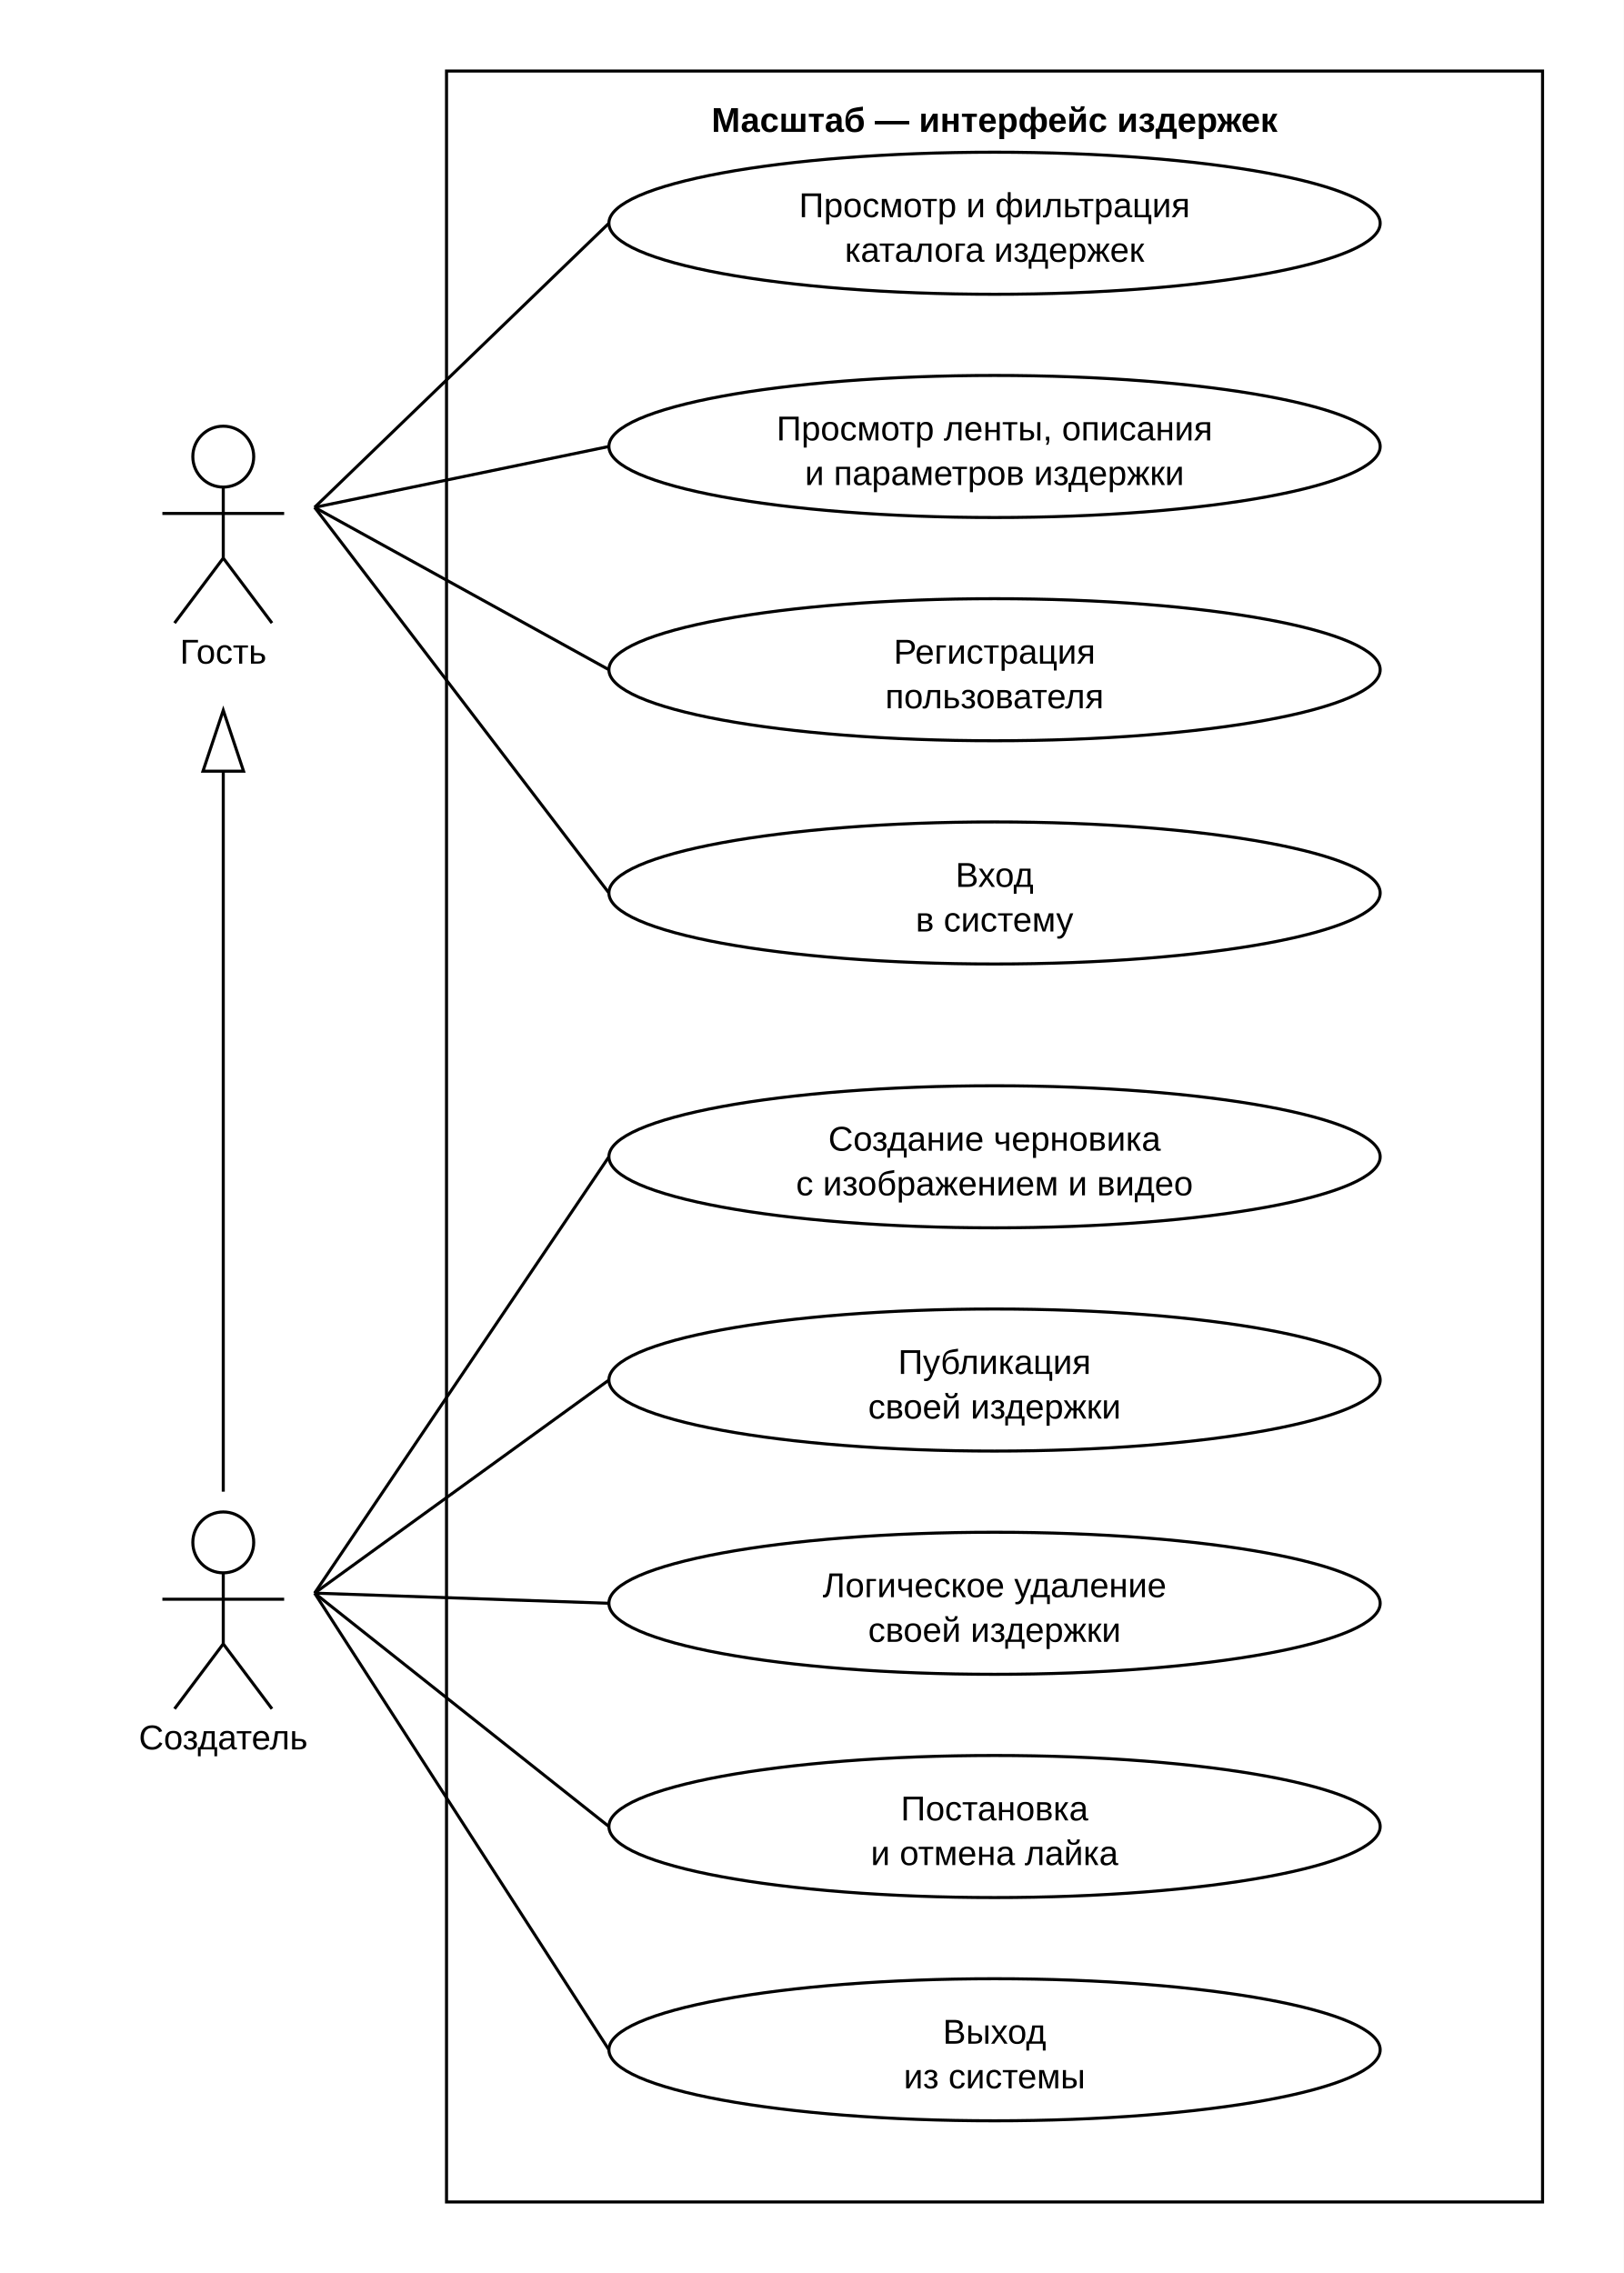
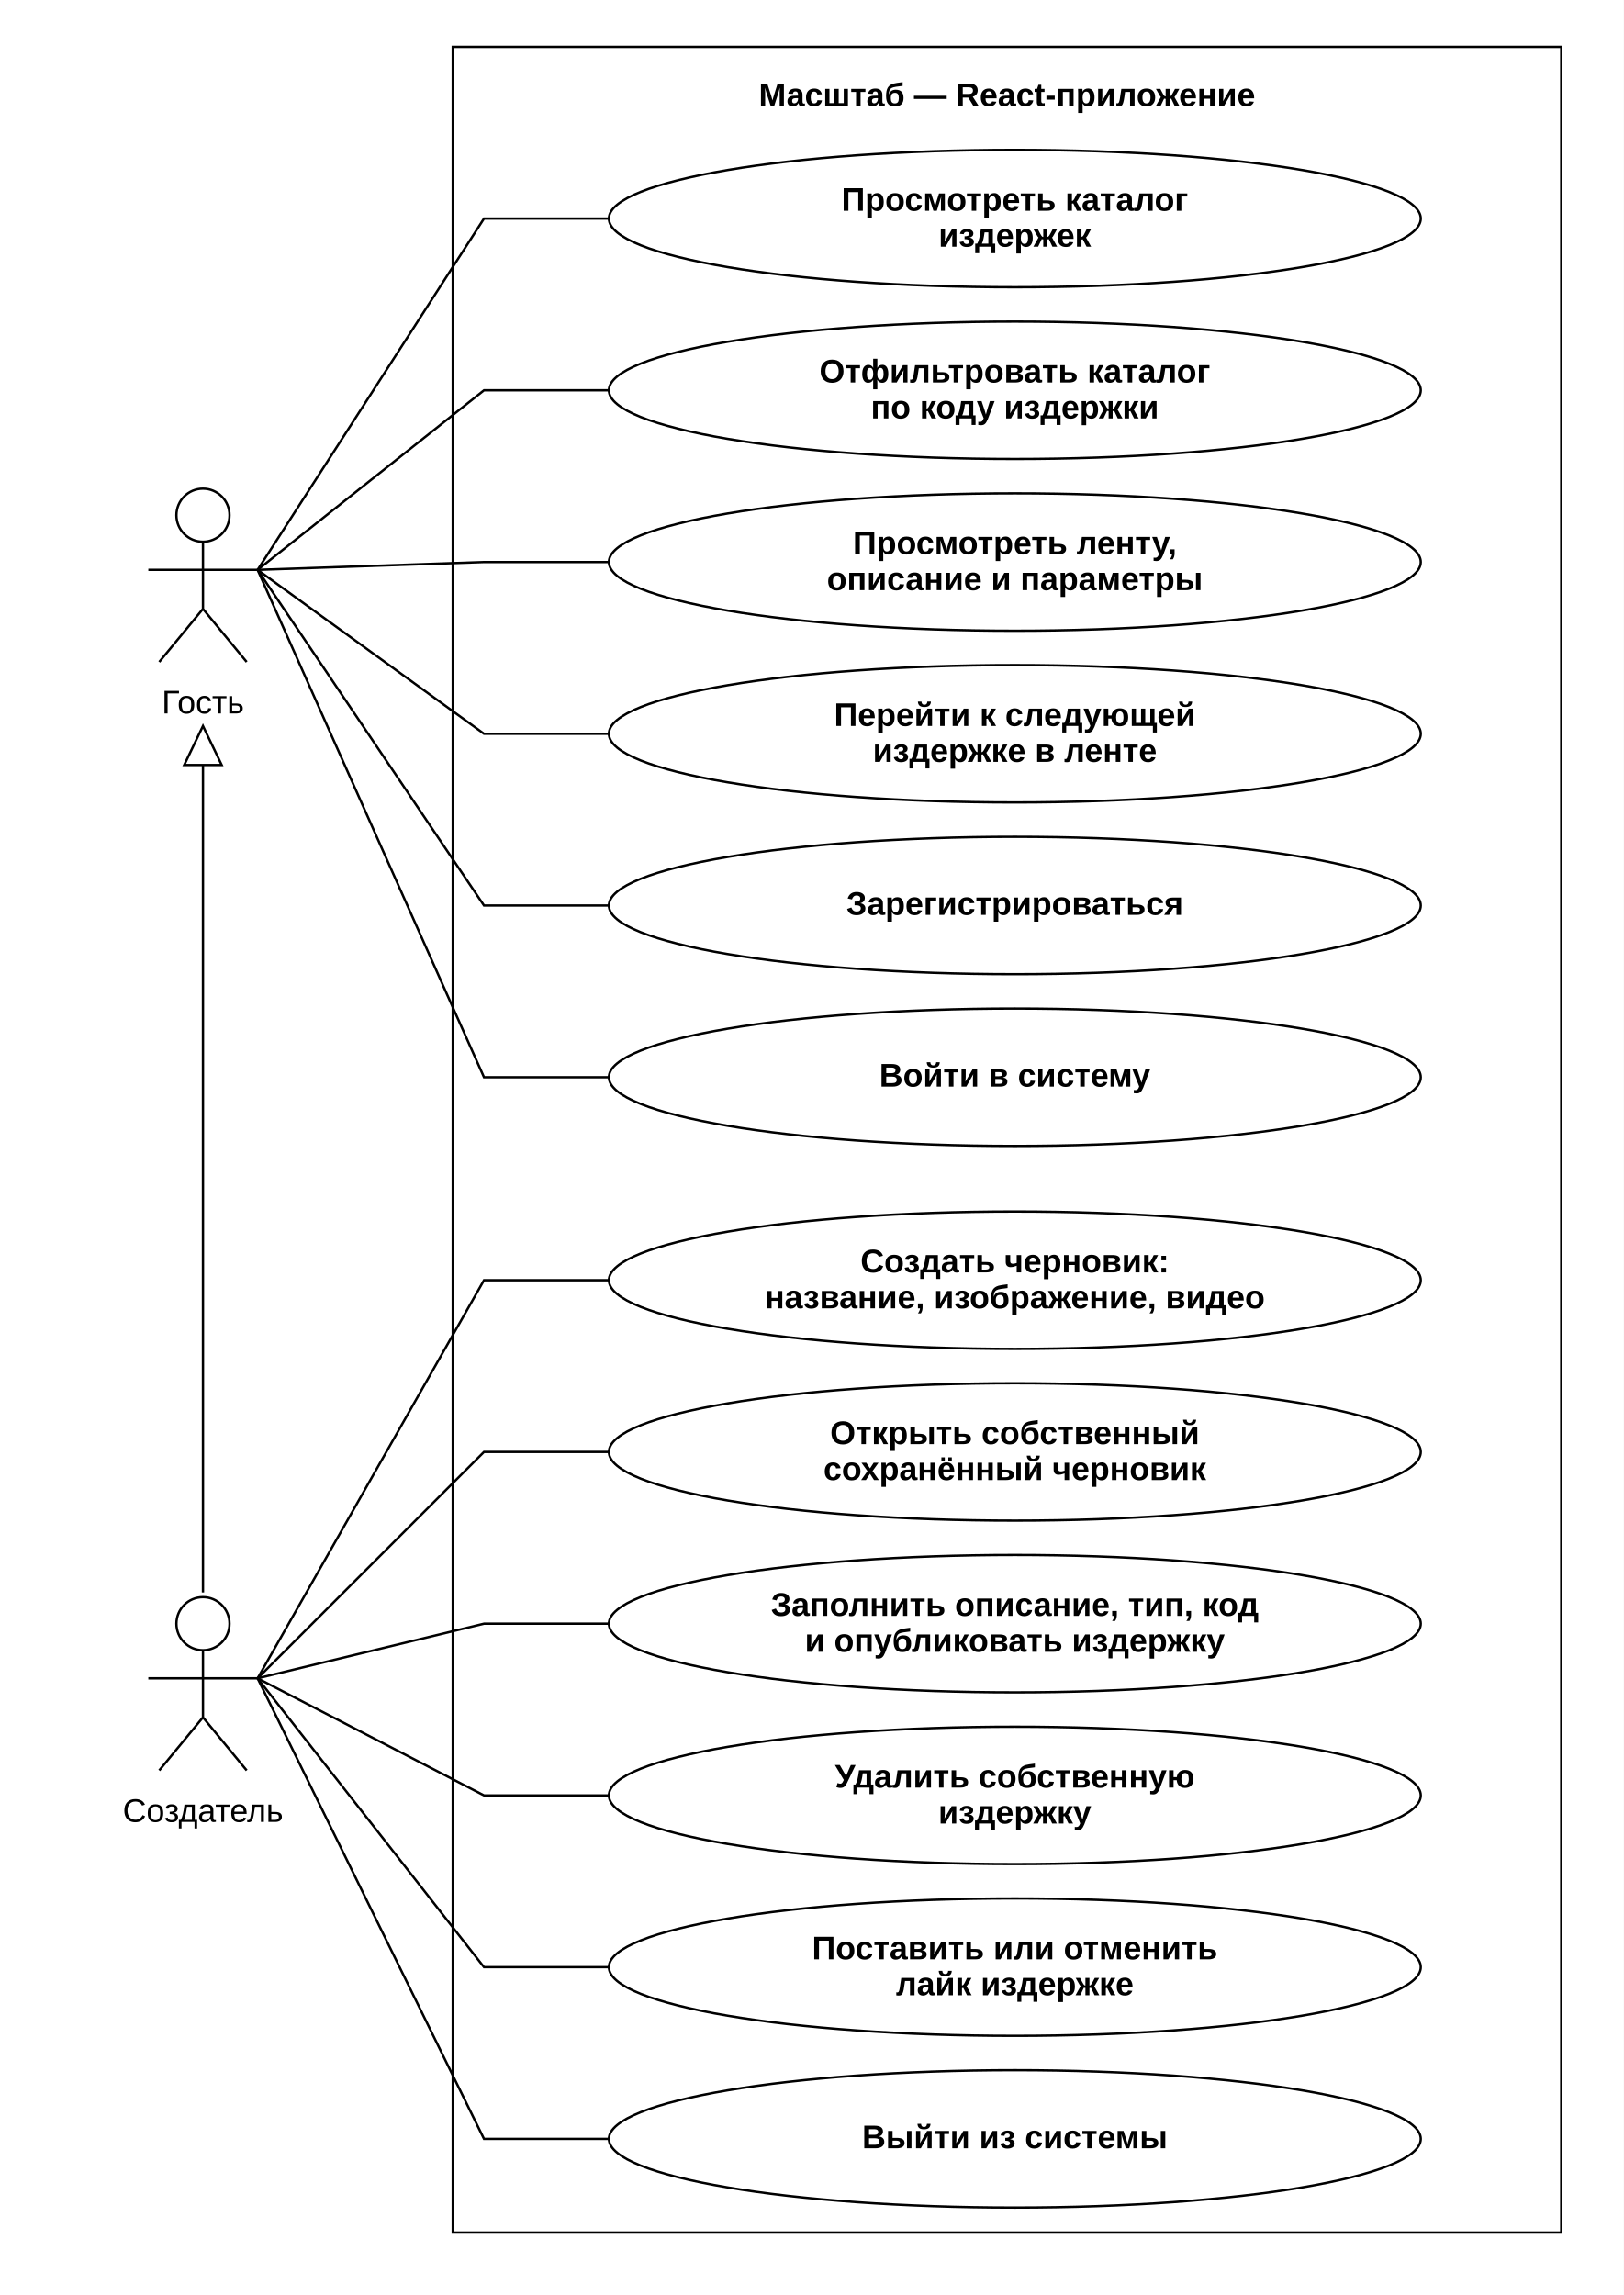
- <svg xmlns="http://www.w3.org/2000/svg" width="800" height="1120" viewBox="0 0 800 1120">
-   <rect width="800" height="1120" fill="white" />
-   <g font-family="Arial" font-size="17" fill="white" stroke="black" stroke-width="1.5">
-     <rect x="220" y="35" width="540" height="1050" />
-     <text x="490" y="65" fill="black" stroke="none" text-anchor="middle" font-weight="bold">Масштаб — интерфейс издержек</text>
-     <circle cx="110" cy="225" r="15" />
-     <path d="M110 240 v35 m-30 -22 h60 m-30 22 l-24 32 m24 -32 l24 32" fill="none" />
-     <text x="110" y="327" fill="black" stroke="none" text-anchor="middle">Гость</text>
-     <circle cx="110" cy="760" r="15" />
-     <path d="M110 775 v35 m-30 -22 h60 m-30 22 l-24 32 m24 -32 l24 32" fill="none" />
-     <text x="110" y="862" fill="black" stroke="none" text-anchor="middle">Создатель</text>
-     <line x1="155" y1="250" x2="300" y2="110" />
-     <ellipse cx="490" cy="110" rx="190" ry="35" />
-     <text x="490" y="107" text-anchor="middle" fill="black" stroke="none">Просмотр и фильтрация</text>
-     <text x="490" y="129" text-anchor="middle" fill="black" stroke="none">каталога издержек</text>
-     <line x1="155" y1="250" x2="300" y2="220" />
-     <ellipse cx="490" cy="220" rx="190" ry="35" />
-     <text x="490" y="217" text-anchor="middle" fill="black" stroke="none">Просмотр ленты, описания</text>
-     <text x="490" y="239" text-anchor="middle" fill="black" stroke="none">и параметров издержки</text>
-     <line x1="155" y1="250" x2="300" y2="330" />
-     <ellipse cx="490" cy="330" rx="190" ry="35" />
-     <text x="490" y="327" text-anchor="middle" fill="black" stroke="none">Регистрация</text>
-     <text x="490" y="349" text-anchor="middle" fill="black" stroke="none">пользователя</text>
-     <line x1="155" y1="250" x2="300" y2="440" />
-     <ellipse cx="490" cy="440" rx="190" ry="35" />
-     <text x="490" y="437" text-anchor="middle" fill="black" stroke="none">Вход</text>
-     <text x="490" y="459" text-anchor="middle" fill="black" stroke="none">в систему</text>
-     <line x1="155" y1="785" x2="300" y2="570" />
-     <ellipse cx="490" cy="570" rx="190" ry="35" />
-     <text x="490" y="567" text-anchor="middle" fill="black" stroke="none">Создание черновика</text>
-     <text x="490" y="589" text-anchor="middle" fill="black" stroke="none">с изображением и видео</text>
-     <line x1="155" y1="785" x2="300" y2="680" />
-     <ellipse cx="490" cy="680" rx="190" ry="35" />
-     <text x="490" y="677" text-anchor="middle" fill="black" stroke="none">Публикация</text>
-     <text x="490" y="699" text-anchor="middle" fill="black" stroke="none">своей издержки</text>
-     <line x1="155" y1="785" x2="300" y2="790" />
-     <ellipse cx="490" cy="790" rx="190" ry="35" />
-     <text x="490" y="787" text-anchor="middle" fill="black" stroke="none">Логическое удаление</text>
-     <text x="490" y="809" text-anchor="middle" fill="black" stroke="none">своей издержки</text>
-     <line x1="155" y1="785" x2="300" y2="900" />
-     <ellipse cx="490" cy="900" rx="190" ry="35" />
-     <text x="490" y="897" text-anchor="middle" fill="black" stroke="none">Постановка</text>
-     <text x="490" y="919" text-anchor="middle" fill="black" stroke="none">и отмена лайка</text>
-     <line x1="155" y1="785" x2="300" y2="1010" />
-     <ellipse cx="490" cy="1010" rx="190" ry="35" />
-     <text x="490" y="1007" text-anchor="middle" fill="black" stroke="none">Выход</text>
-     <text x="490" y="1029" text-anchor="middle" fill="black" stroke="none">из системы</text>
-     <path d="M110 735 V380" fill="none" />
-     <path d="M110 350 L100 380 L120 380 Z" />
+ <svg xmlns="http://www.w3.org/2000/svg" width="1040" height="1470" viewBox="0 0 1040 1470">
+   <rect width="1040" height="1470" fill="white" />
+   <g font-family="Arial" font-size="21" fill="white" stroke="black" stroke-width="1.5">
+     <rect x="290" y="30" width="710" height="1400" />
+     <text x="645" y="68" fill="black" stroke="none" text-anchor="middle" font-weight="bold">Масштаб — React-приложение</text>
+     <circle cx="130" cy="330" r="17" />
+     <path d="M130 347 v43 m-35 -25 h70 m-35 25 l-28 34 m28 -34 l28 34" fill="none" />
+     <text x="130" y="457" fill="black" stroke="none" text-anchor="middle">Гость</text>
+     <circle cx="130" cy="1040" r="17" />
+     <path d="M130 1057 v43 m-35 -25 h70 m-35 25 l-28 34 m28 -34 l28 34" fill="none" />
+     <text x="130" y="1167" fill="black" stroke="none" text-anchor="middle">Создатель</text>
+     <polyline points="165,365 310,140 390,140" fill="none" />
+     <ellipse cx="650" cy="140" rx="260" ry="44" />
+     <text x="650" y="135" text-anchor="middle" fill="black" stroke="none" font-weight="bold">Просмотреть каталог</text>
+     <text x="650" y="158" text-anchor="middle" fill="black" stroke="none" font-weight="bold">издержек</text>
+     <polyline points="165,365 310,250 390,250" fill="none" />
+     <ellipse cx="650" cy="250" rx="260" ry="44" />
+     <text x="650" y="245" text-anchor="middle" fill="black" stroke="none" font-weight="bold">Отфильтровать каталог</text>
+     <text x="650" y="268" text-anchor="middle" fill="black" stroke="none" font-weight="bold">по коду издержки</text>
+     <polyline points="165,365 310,360 390,360" fill="none" />
+     <ellipse cx="650" cy="360" rx="260" ry="44" />
+     <text x="650" y="355" text-anchor="middle" fill="black" stroke="none" font-weight="bold">Просмотреть ленту,</text>
+     <text x="650" y="378" text-anchor="middle" fill="black" stroke="none" font-weight="bold">описание и параметры</text>
+     <polyline points="165,365 310,470 390,470" fill="none" />
+     <ellipse cx="650" cy="470" rx="260" ry="44" />
+     <text x="650" y="465" text-anchor="middle" fill="black" stroke="none" font-weight="bold">Перейти к следующей</text>
+     <text x="650" y="488" text-anchor="middle" fill="black" stroke="none" font-weight="bold">издержке в ленте</text>
+     <polyline points="165,365 310,580 390,580" fill="none" />
+     <ellipse cx="650" cy="580" rx="260" ry="44" />
+     <text x="650" y="586" text-anchor="middle" fill="black" stroke="none" font-weight="bold">Зарегистрироваться</text>
+     <polyline points="165,365 310,690 390,690" fill="none" />
+     <ellipse cx="650" cy="690" rx="260" ry="44" />
+     <text x="650" y="696" text-anchor="middle" fill="black" stroke="none" font-weight="bold">Войти в систему</text>
+     <polyline points="165,1075 310,820 390,820" fill="none" />
+     <ellipse cx="650" cy="820" rx="260" ry="44" />
+     <text x="650" y="815" text-anchor="middle" fill="black" stroke="none" font-weight="bold">Создать черновик:</text>
+     <text x="650" y="838" text-anchor="middle" fill="black" stroke="none" font-weight="bold">название, изображение, видео</text>
+     <polyline points="165,1075 310,930 390,930" fill="none" />
+     <ellipse cx="650" cy="930" rx="260" ry="44" />
+     <text x="650" y="925" text-anchor="middle" fill="black" stroke="none" font-weight="bold">Открыть собственный</text>
+     <text x="650" y="948" text-anchor="middle" fill="black" stroke="none" font-weight="bold">сохранённый черновик</text>
+     <polyline points="165,1075 310,1040 390,1040" fill="none" />
+     <ellipse cx="650" cy="1040" rx="260" ry="44" />
+     <text x="650" y="1035" text-anchor="middle" fill="black" stroke="none" font-weight="bold">Заполнить описание, тип, код</text>
+     <text x="650" y="1058" text-anchor="middle" fill="black" stroke="none" font-weight="bold">и опубликовать издержку</text>
+     <polyline points="165,1075 310,1150 390,1150" fill="none" />
+     <ellipse cx="650" cy="1150" rx="260" ry="44" />
+     <text x="650" y="1145" text-anchor="middle" fill="black" stroke="none" font-weight="bold">Удалить собственную</text>
+     <text x="650" y="1168" text-anchor="middle" fill="black" stroke="none" font-weight="bold">издержку</text>
+     <polyline points="165,1075 310,1260 390,1260" fill="none" />
+     <ellipse cx="650" cy="1260" rx="260" ry="44" />
+     <text x="650" y="1255" text-anchor="middle" fill="black" stroke="none" font-weight="bold">Поставить или отменить</text>
+     <text x="650" y="1278" text-anchor="middle" fill="black" stroke="none" font-weight="bold">лайк издержке</text>
+     <polyline points="165,1075 310,1370 390,1370" fill="none" />
+     <ellipse cx="650" cy="1370" rx="260" ry="44" />
+     <text x="650" y="1376" text-anchor="middle" fill="black" stroke="none" font-weight="bold">Выйти из системы</text>
+     <path d="M130 1020 V490" fill="none" />
+     <path d="M130 465 L118 490 L142 490 Z" />
  </g>
</svg>
